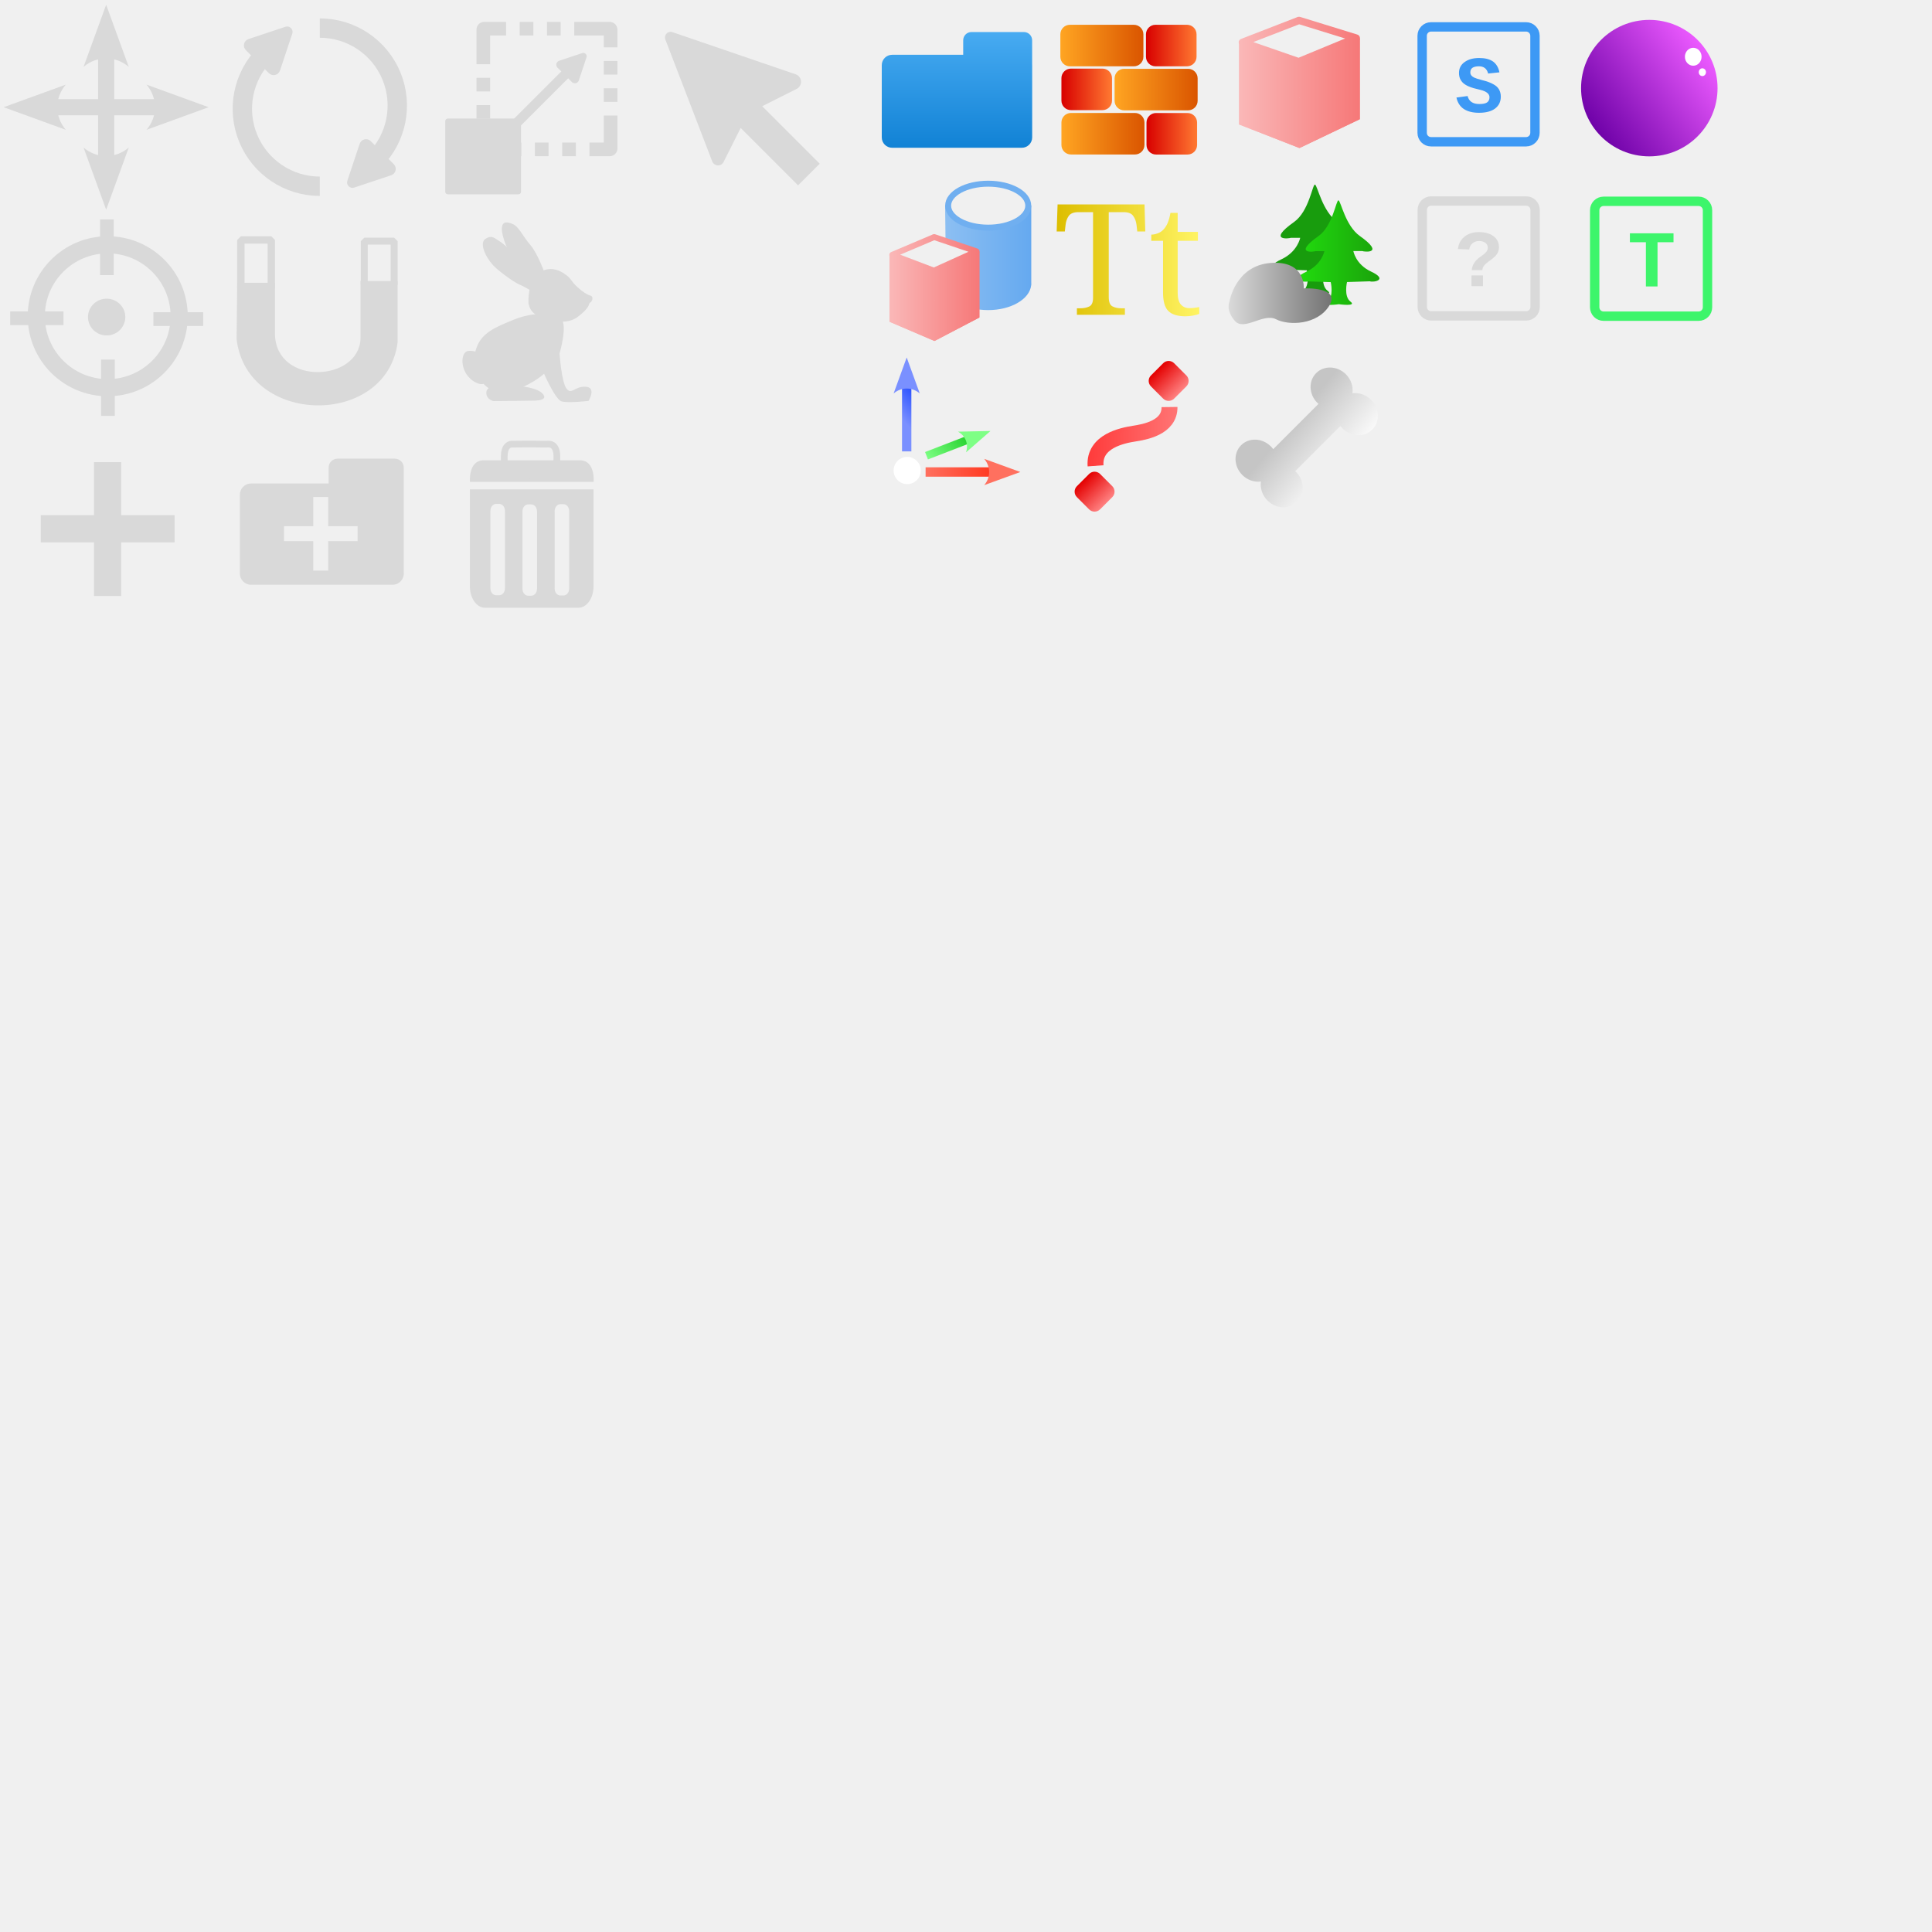
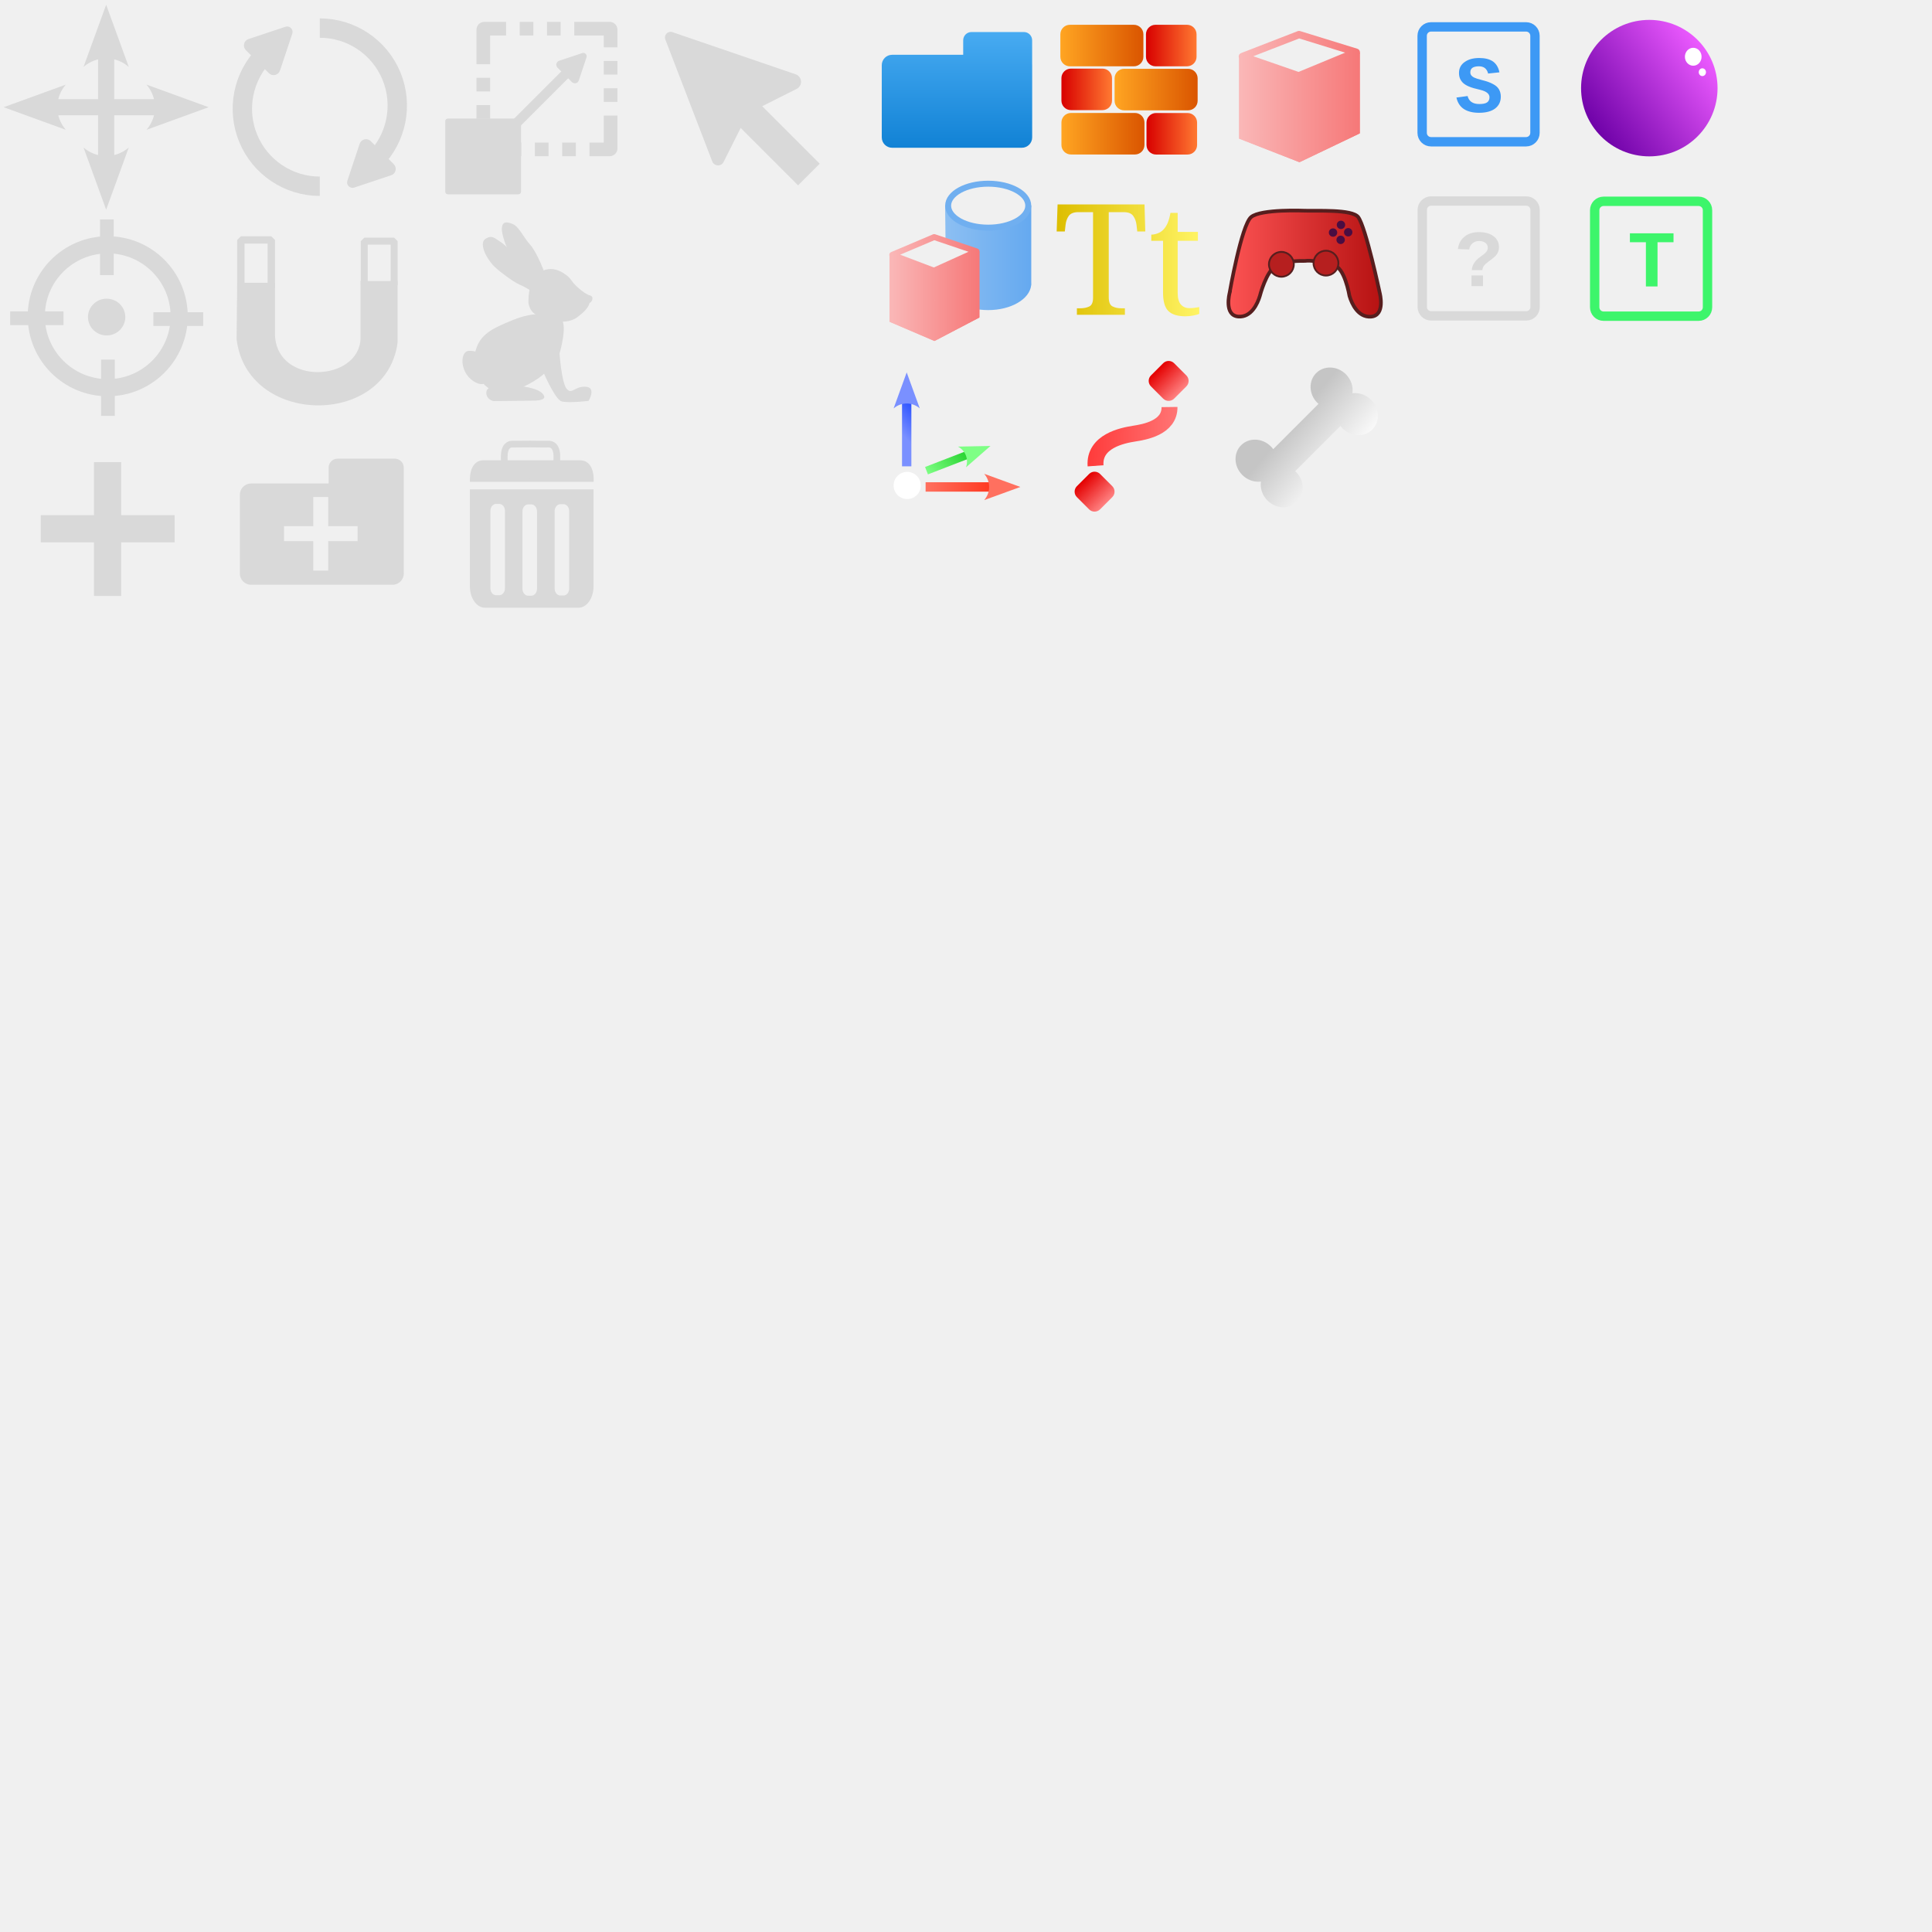
<svg xmlns="http://www.w3.org/2000/svg" xmlns:xlink="http://www.w3.org/1999/xlink" width="200" height="200" viewBox="0 0 200 200" version="1.1" id="svg1">
  <defs id="defs1">
+     <linearGradient id="linearGradient3">
+       <stop style="stop-color:#fc5353;stop-opacity:1;" offset="0" id="stop3" />
+       <stop style="stop-color:#b61212;stop-opacity:1;" offset="1" id="stop4" />
+     </linearGradient>
    <linearGradient id="linearGradient72">
      <stop style="stop-color:#ffa522;stop-opacity:1;" offset="0" id="stop72" />
      <stop style="stop-color:#da5500;stop-opacity:1;" offset="1" id="stop73" />
    </linearGradient>
    <linearGradient id="linearGradient69">
      <stop style="stop-color:#d80000;stop-opacity:1;" offset="0" id="stop68" />
      <stop style="stop-color:#ff7931;stop-opacity:1;" offset="1" id="stop69" />
    </linearGradient>
    <linearGradient id="linearGradient66">
      <stop style="stop-color:#ffffff;stop-opacity:1;" offset="0" id="stop66" />
      <stop style="stop-color:#c5c5c5;stop-opacity:1;" offset="1" id="stop67" />
    </linearGradient>
    <linearGradient id="linearGradient64">
      <stop style="stop-color:#ff3a3a;stop-opacity:1;" offset="0" id="stop64" />
      <stop style="stop-color:#ff8080;stop-opacity:1;" offset="0.998" id="stop65" />
    </linearGradient>
    <linearGradient id="linearGradient61">
      <stop style="stop-color:#e40000;stop-opacity:1;" offset="0" id="stop61" />
      <stop style="stop-color:#ff8080;stop-opacity:1;" offset="1" id="stop62" />
    </linearGradient>
    <linearGradient id="linearGradient54">
      <stop style="stop-color:#7a90ff;stop-opacity:1;" offset="0" id="stop54" />
      <stop style="stop-color:#2e54ff;stop-opacity:1;" offset="1" id="stop55" />
    </linearGradient>
    <linearGradient id="linearGradient52">
      <stop style="stop-color:#ff705f;stop-opacity:1;" offset="0" id="stop52" />
      <stop style="stop-color:#ff2004;stop-opacity:1;" offset="1" id="stop53" />
    </linearGradient>
    <linearGradient id="linearGradient50">
      <stop style="stop-color:#00be09;stop-opacity:1;" offset="0" id="stop50" />
      <stop style="stop-color:#7eff85;stop-opacity:1;" offset="1" id="stop51" />
    </linearGradient>
    <linearGradient id="linearGradient43">
      <stop style="stop-color:#ddbe00;stop-opacity:1;" offset="0" id="stop43" />
      <stop style="stop-color:#fff464;stop-opacity:1;" offset="1" id="stop44" />
    </linearGradient>
    <linearGradient id="linearGradient41">
      <stop style="stop-color:#6f02a8;stop-opacity:1;" offset="0" id="stop41" />
      <stop style="stop-color:#ec5aff;stop-opacity:1;" offset="1" id="stop42" />
-     </linearGradient>
-     <linearGradient id="linearGradient38">
-       <stop style="stop-color:#dadada;stop-opacity:1;" offset="0" id="stop38" />
-       <stop style="stop-color:#737373;stop-opacity:1;" offset="1" id="stop39" />
-     </linearGradient>
-     <linearGradient id="linearGradient34">
-       <stop style="stop-color:#21dc0e;stop-opacity:1;" offset="0" id="stop34" />
-       <stop style="stop-color:#1aa20b;stop-opacity:1;" offset="1" id="stop35" />
    </linearGradient>
    <linearGradient id="linearGradient29">
      <stop style="stop-color:#50b1f6;stop-opacity:1;" offset="0" id="stop29" />
      <stop style="stop-color:#097cd1;stop-opacity:1;" offset="1" id="stop30" />
    </linearGradient>
    <linearGradient id="linearGradient23">
      <stop style="stop-color:#fab8b8;stop-opacity:1;" offset="0" id="stop23" />
      <stop style="stop-color:#f67878;stop-opacity:1;" offset="1" id="stop24" />
    </linearGradient>
    <linearGradient id="linearGradient1">
      <stop style="stop-color:#8cbff2;stop-opacity:1;" offset="0" id="stop1" />
      <stop style="stop-color:#65a9f0;stop-opacity:1;" offset="1" id="stop2" />
    </linearGradient>
    <marker style="overflow:visible" id="ConcaveTriangle" refX="0" refY="0" orient="auto-start-reverse" markerWidth="0.5" markerHeight="0.5" viewBox="0 0 1 1" preserveAspectRatio="xMidYMid">
      <path transform="scale(0.7)" d="M -2,-4 9,0 -2,4 c 2,-2.33 2,-5.66 0,-8 z" style="fill:context-stroke;fill-rule:evenodd;stroke:none" id="path9" />
    </marker>
    <marker style="overflow:visible" id="marker9" refX="0" refY="0" orient="auto-start-reverse" markerWidth="0.5" markerHeight="0.5" viewBox="0 0 1 1" preserveAspectRatio="xMidYMid">
      <path transform="scale(0.7)" d="M -2,-4 9,0 -2,4 c 2,-2.33 2,-5.66 0,-8 z" style="fill:context-stroke;fill-rule:evenodd;stroke:none" id="path7" />
    </marker>
    <marker style="overflow:visible" id="marker6" refX="0" refY="0" orient="auto-start-reverse" markerWidth="0.5" markerHeight="0.5" viewBox="0 0 1 1" preserveAspectRatio="xMidYMid">
      <path transform="scale(0.7)" d="M -2,-4 9,0 -2,4 c 2,-2.33 2,-5.66 0,-8 z" style="fill:context-stroke;fill-rule:evenodd;stroke:none" id="path6" />
    </marker>
    <marker style="overflow:visible" id="marker5" refX="0" refY="0" orient="auto-start-reverse" markerWidth="0.5" markerHeight="0.5" viewBox="0 0 1 1" preserveAspectRatio="xMidYMid">
      <path transform="scale(0.7)" d="M -2,-4 9,0 -2,4 c 2,-2.33 2,-5.66 0,-8 z" style="fill:context-stroke;fill-rule:evenodd;stroke:none" id="path5" />
    </marker>
    <marker style="overflow:visible" id="RoundedArrow" refX="0" refY="0" orient="auto-start-reverse" markerWidth="0.4" markerHeight="0.4" viewBox="0 0 1 1" preserveAspectRatio="xMidYMid">
      <path transform="scale(0.7)" d="m -0.211,-4.106 6.422,3.211 a 1,1 90 0 1 0,1.789 L -0.211,4.106 A 1.236,1.236 31.717 0 1 -2,3 v -6 a 1.236,1.236 148.283 0 1 1.789,-1.106 z" style="fill:context-stroke;fill-rule:evenodd;stroke:none" id="path8" />
    </marker>
    <marker style="overflow:visible" id="RoundedArrow-2" refX="0" refY="0" orient="auto-start-reverse" markerWidth="0.4" markerHeight="0.4" viewBox="0 0 1 1" preserveAspectRatio="xMidYMid">
      <path transform="scale(0.7)" d="m -0.211,-4.106 6.422,3.211 a 1,1 90 0 1 0,1.789 L -0.211,4.106 A 1.236,1.236 31.717 0 1 -2,3 v -6 a 1.236,1.236 148.283 0 1 1.789,-1.106 z" style="fill:context-stroke;fill-rule:evenodd;stroke:none" id="path8-9" />
    </marker>
    <marker style="overflow:visible" id="marker10" refX="0" refY="0" orient="auto-start-reverse" markerWidth="0.5" markerHeight="0.5" viewBox="0 0 1 1" preserveAspectRatio="xMidYMid">
      <path transform="scale(0.7)" d="m -0.211,-4.106 6.422,3.211 a 1,1 90 0 1 0,1.789 L -0.211,4.106 A 1.236,1.236 31.717 0 1 -2,3 v -6 a 1.236,1.236 148.283 0 1 1.789,-1.106 z" style="fill:context-stroke;fill-rule:evenodd;stroke:none" id="path10" />
    </marker>
    <linearGradient xlink:href="#linearGradient1" id="linearGradient2" x1="97.838" y1="26.687" x2="106.761" y2="26.687" gradientUnits="userSpaceOnUse" />
    <linearGradient xlink:href="#linearGradient23" id="linearGradient24" x1="252.537" y1="241.552" x2="281.059" y2="241.552" gradientUnits="userSpaceOnUse" />
    <linearGradient xlink:href="#linearGradient23" id="linearGradient25" gradientUnits="userSpaceOnUse" x1="252.537" y1="241.552" x2="281.059" y2="241.552" />
    <linearGradient xlink:href="#linearGradient23" id="linearGradient26" gradientUnits="userSpaceOnUse" x1="252.537" y1="241.552" x2="281.059" y2="241.552" />
    <linearGradient xlink:href="#linearGradient23" id="linearGradient27" gradientUnits="userSpaceOnUse" x1="252.537" y1="241.552" x2="281.059" y2="241.552" />
    <linearGradient xlink:href="#linearGradient23" id="linearGradient28" gradientUnits="userSpaceOnUse" x1="252.537" y1="241.552" x2="281.059" y2="241.552" />
    <linearGradient xlink:href="#linearGradient29" id="linearGradient30" x1="99.036" y1="2.133" x2="99.036" y2="16.379" gradientUnits="userSpaceOnUse" gradientTransform="matrix(1.092999,0,0,1.092999,-9.181418,-0.8119416)" />
-     <linearGradient xlink:href="#linearGradient34" id="linearGradient35" x1="133.974" y1="43" x2="142.397" y2="43" gradientUnits="userSpaceOnUse" gradientTransform="translate(0.4032039,-16.84816)" />
-     <linearGradient xlink:href="#linearGradient38" id="linearGradient39" x1="127.497" y1="49.859" x2="135.192" y2="49.859" gradientUnits="userSpaceOnUse" gradientTransform="matrix(1.38551,0,0,1.38551,-49.46817,-38.69837)" />
    <linearGradient xlink:href="#linearGradient41" id="linearGradient42" x1="128.779" y1="47.824" x2="138.891" y2="40.477" gradientUnits="userSpaceOnUse" gradientTransform="matrix(1.130342,0,0,1.130342,19.45681,-40.7823)" />
    <linearGradient xlink:href="#linearGradient43" id="linearGradient44" x1="109.394" y1="26.952" x2="124.146" y2="26.952" gradientUnits="userSpaceOnUse" />
    <linearGradient xlink:href="#linearGradient23" id="linearGradient45" gradientUnits="userSpaceOnUse" x1="252.537" y1="241.552" x2="281.059" y2="241.552" />
    <linearGradient xlink:href="#linearGradient23" id="linearGradient46" gradientUnits="userSpaceOnUse" x1="252.537" y1="241.552" x2="281.059" y2="241.552" />
    <linearGradient xlink:href="#linearGradient23" id="linearGradient47" gradientUnits="userSpaceOnUse" x1="252.537" y1="241.552" x2="281.059" y2="241.552" />
    <linearGradient xlink:href="#linearGradient23" id="linearGradient48" gradientUnits="userSpaceOnUse" x1="252.537" y1="241.552" x2="281.059" y2="241.552" />
    <linearGradient xlink:href="#linearGradient23" id="linearGradient49" gradientUnits="userSpaceOnUse" x1="252.537" y1="241.552" x2="281.059" y2="241.552" />
    <marker style="overflow:visible" id="ConcaveTriangle-7" refX="0" refY="0" orient="auto-start-reverse" markerWidth="0.5" markerHeight="0.5" viewBox="0 0 1 1" preserveAspectRatio="xMidYMid">
      <path transform="scale(0.7)" d="M -2,-4 9,0 -2,4 c 2,-2.33 2,-5.66 0,-8 z" style="fill:context-stroke;fill-rule:evenodd;stroke:none" id="path9-2" />
    </marker>
    <marker style="overflow:visible" id="ConcaveTriangle-1" refX="0" refY="0" orient="auto-start-reverse" markerWidth="0.5" markerHeight="0.5" viewBox="0 0 1 1" preserveAspectRatio="xMidYMid">
      <path transform="scale(0.7)" d="M -2,-4 9,0 -2,4 c 2,-2.33 2,-5.66 0,-8 z" style="fill:context-stroke;fill-rule:evenodd;stroke:none" id="path9-5" />
    </marker>
-     <linearGradient xlink:href="#linearGradient50" id="linearGradient51" x1="101.763" y1="45.318" x2="96.095" y2="49.907" gradientUnits="userSpaceOnUse" gradientTransform="matrix(0.9046815,0,0,0.9046815,9.397861,2.812042)" />
-     <linearGradient xlink:href="#linearGradient52" id="linearGradient53" x1="95.648" y1="51.147" x2="106.491" y2="51.147" gradientUnits="userSpaceOnUse" gradientTransform="matrix(0.9046815,0,0,0.9046815,9.286568,2.589457)" />
-     <linearGradient xlink:href="#linearGradient54" id="linearGradient55" x1="92.356" y1="44.397" x2="94.615" y2="42.434" gradientUnits="userSpaceOnUse" gradientTransform="matrix(0.9046815,0,0,0.9046815,9.286568,2.589457)" />
+     <linearGradient xlink:href="#linearGradient50" id="linearGradient51" x1="101.763" y1="45.318" x2="96.095" y2="49.907" gradientUnits="userSpaceOnUse" gradientTransform="matrix(0.9046815,0,0,0.9046815,9.397861,4.359772)" />
+     <linearGradient xlink:href="#linearGradient52" id="linearGradient53" x1="95.648" y1="51.147" x2="106.491" y2="51.147" gradientUnits="userSpaceOnUse" gradientTransform="matrix(0.9046815,0,0,0.9046815,9.286568,4.137187)" />
+     <linearGradient xlink:href="#linearGradient54" id="linearGradient55" x1="92.356" y1="44.397" x2="94.615" y2="42.434" gradientUnits="userSpaceOnUse" gradientTransform="matrix(0.9046815,0,0,0.9046815,9.286568,4.137187)" />
    <linearGradient xlink:href="#linearGradient69" id="linearGradient57" x1="118.63" y1="4.714" x2="123.867" y2="4.714" gradientUnits="userSpaceOnUse" />
    <linearGradient xlink:href="#linearGradient61" id="linearGradient62" x1="111.731" y1="-57.663" x2="115.125" y2="-57.663" gradientUnits="userSpaceOnUse" />
    <linearGradient xlink:href="#linearGradient61" id="linearGradient63" gradientUnits="userSpaceOnUse" x1="111.731" y1="-57.663" x2="115.125" y2="-57.663" gradientTransform="translate(2.684786,13.52806)" />
    <linearGradient xlink:href="#linearGradient64" id="linearGradient65" x1="112.559" y1="45.16" x2="123.584" y2="45.621" gradientUnits="userSpaceOnUse" gradientTransform="matrix(1.001207,0,0,0.9363095,-0.1414465,2.917044)" />
    <linearGradient xlink:href="#linearGradient66" id="linearGradient67" x1="139.056" y1="44.546" x2="132.231" y2="45.151" gradientUnits="userSpaceOnUse" gradientTransform="matrix(0.7835157,0.7835157,-0.7835157,0.7835157,65.29065,-94.90799)" />
    <linearGradient xlink:href="#linearGradient72" id="linearGradient73" x1="109.767" y1="4.716" x2="118.364" y2="4.716" gradientUnits="userSpaceOnUse" />
    <linearGradient xlink:href="#linearGradient69" id="linearGradient74" gradientUnits="userSpaceOnUse" x1="118.63" y1="4.714" x2="123.867" y2="4.714" gradientTransform="translate(-8.751669,4.53772)" />
    <linearGradient xlink:href="#linearGradient69" id="linearGradient75" gradientUnits="userSpaceOnUse" gradientTransform="translate(0.05644683,9.134517)" x1="118.63" y1="4.714" x2="123.867" y2="4.714" />
    <linearGradient xlink:href="#linearGradient72" id="linearGradient76" gradientUnits="userSpaceOnUse" x1="109.767" y1="4.716" x2="118.364" y2="4.716" gradientTransform="translate(5.615763,4.556966)" />
    <linearGradient xlink:href="#linearGradient72" id="linearGradient77" gradientUnits="userSpaceOnUse" gradientTransform="translate(0.1116645,9.1282)" x1="109.767" y1="4.716" x2="118.364" y2="4.716" />
+     <linearGradient xlink:href="#linearGradient3" id="linearGradient4" x1="145.957" y1="45.22" x2="161.267" y2="45.22" gradientUnits="userSpaceOnUse" gradientTransform="matrix(1.031351,0,0,1.062701,-23.36827,-20.51302)" />
  </defs>
  <g id="layer1">
    <path style="fill:none;stroke:#d9d9d9;stroke-width:1.671;stroke-linecap:butt;stroke-linejoin:miter;stroke-dasharray:none;stroke-opacity:1;marker-start:url(#ConcaveTriangle);marker-end:url(#marker9)" d="M 5.642,11.098 H 16.335" id="move-hor" />
    <path style="fill:none;stroke:#d9d9d9;stroke-width:1.671;stroke-linecap:butt;stroke-linejoin:miter;stroke-dasharray:none;stroke-opacity:1;marker-start:url(#marker6);marker-end:url(#marker5)" d="M 10.989,5.752 V 16.445" id="move-vert" />
    <path style="fill:none;stroke:#d9d9d9;stroke-width:2.005;stroke-linejoin:bevel;stroke-miterlimit:3.8;stroke-dasharray:none;stroke-opacity:1;marker-end:url(#RoundedArrow);paint-order:stroke fill markers" id="rotate" d="m 33.108,19.281 a 8.02,8.02 0 0 1 -7.41,-4.951 8.02,8.02 0 0 1 1.739,-8.74" />
    <path style="fill:none;stroke:#d9d9d9;stroke-width:2.005;stroke-linejoin:bevel;stroke-miterlimit:3.8;stroke-dasharray:none;stroke-opacity:1;marker-end:url(#RoundedArrow-2);paint-order:stroke fill markers" id="rotate-7" d="m -33.108,-2.907 a 8.02,8.02 0 0 1 -7.41,-4.951 8.02,8.02 0 0 1 1.739,-8.74" transform="scale(-1)" />
    <path style="fill:none;stroke:#d9d9d9;stroke-width:1.002;stroke-linecap:butt;stroke-linejoin:miter;stroke-dasharray:none;stroke-opacity:1;marker-end:url(#marker10)" d="M 51.576,14.633 58.954,7.255" id="scale-arrow" />
    <rect style="fill:none;stroke:#d9d9d9;stroke-width:1.412;stroke-linejoin:bevel;stroke-miterlimit:3.8;stroke-dasharray:5.649, 1.412, 1.412, 1.412, 1.412, 1.412;stroke-dashoffset:3.389;stroke-opacity:1;paint-order:stroke fill markers" id="rect10" width="13.178" height="12.495" x="50.032" y="2.97" ry="0.097" />
    <rect style="fill:#d9d9d9;fill-opacity:1;stroke:none;stroke-width:1.761;stroke-linejoin:bevel;stroke-miterlimit:3.8;stroke-dasharray:1.761, 3.522;stroke-dashoffset:0;stroke-opacity:1;paint-order:stroke fill markers" id="rect11" width="7.844" height="7.844" x="46.093" y="12.271" ry="0.268" />
    <circle style="fill:none;stroke:#d9d9d9;stroke-width:1.775;stroke-linejoin:bevel;stroke-miterlimit:3.8;stroke-dasharray:none;stroke-dashoffset:9.12;paint-order:stroke fill markers" id="path2" cx="11.152" cy="32.738" r="7.396" />
    <path style="fill:none;stroke:#d9d9d9;stroke-width:1.42;stroke-linecap:butt;stroke-linejoin:miter;stroke-dasharray:none;stroke-opacity:1" d="M 1.053,32.945 H 6.572" id="path3" />
    <path style="fill:none;stroke:#d9d9d9;stroke-width:1.42;stroke-linecap:butt;stroke-linejoin:miter;stroke-dasharray:none;stroke-opacity:1" d="m 15.879,33.031 h 5.156" id="path3-36" />
    <path style="fill:none;stroke:#d9d9d9;stroke-width:1.42;stroke-linecap:butt;stroke-linejoin:miter;stroke-dasharray:none;stroke-opacity:1" d="m 11.063,22.714 v 5.767" id="path3-3" />
    <path style="fill:none;stroke:#d9d9d9;stroke-width:1.42;stroke-linecap:butt;stroke-linejoin:miter;stroke-dasharray:none;stroke-opacity:1" d="m 11.174,37.225 v 5.828" id="path3-3-1" />
    <ellipse style="fill:#d9d9d9;fill-opacity:1;stroke:none;stroke-width:6.605;stroke-linejoin:bevel;stroke-miterlimit:3.8;stroke-dasharray:none;stroke-dashoffset:9.12;stroke-opacity:1;paint-order:stroke fill markers" id="path4" cx="11.039" cy="32.822" rx="1.932" ry="1.903" />
    <path style="fill:#d9d9d9;fill-opacity:1;stroke:none;stroke-width:0.313px;stroke-linecap:butt;stroke-linejoin:miter;stroke-opacity:1" d="m 24.554,29.276 h 3.911 v 5.404 c 0.211,5.291 8.71,4.831 8.858,0.361 v -5.946 h 3.837 v 6.367 c -1.176,8.826 -15.625,8.631 -16.667,-0.361 z" id="path11" />
    <rect style="fill:none;fill-opacity:1;stroke:#d9d9d9;stroke-width:0.762;stroke-linejoin:bevel;stroke-miterlimit:3.8;stroke-dasharray:none;stroke-dashoffset:9.12;stroke-opacity:1;paint-order:stroke fill markers" id="rect12" width="3.151" height="4.975" x="24.933" y="24.842" />
    <rect style="fill:none;fill-opacity:1;stroke:#d9d9d9;stroke-width:0.72;stroke-linejoin:bevel;stroke-miterlimit:3.8;stroke-dasharray:none;stroke-dashoffset:9.12;stroke-opacity:1;paint-order:stroke fill markers" id="rect12-1" width="3.092" height="4.525" x="37.71" y="24.963" />
    <path style="fill:#d9d9d9;fill-opacity:1;stroke:none;stroke-width:0.411px;stroke-linecap:butt;stroke-linejoin:miter;stroke-opacity:1" d="m 49.191,38.236 c 0.214,0.432 1.039,3.305 4.406,2.036 3.431,-1.294 4.294,-3.569 4.294,-3.569 0,0 1.06,-3.458 0,-3.82 -1.06,-0.362 -2.535,-0.676 -4.74,0.223 -1.878,0.766 -3.234,1.332 -3.792,2.816 -0.572,1.52 -0.167,2.314 -0.167,2.314 z" id="path12" />
    <path style="fill:#d9d9d9;fill-opacity:1;stroke:none;stroke-width:0.411px;stroke-linecap:butt;stroke-linejoin:miter;stroke-opacity:1" d="m 51.501,39.888 c 0,0 -1.187,0.07 -1.159,0.788 0.028,0.718 0.746,0.843 0.746,0.843 0,0 3.793,-0.029 4.301,-0.049 0.395,-0.016 1.355,-0.094 0.774,-0.725 -0.485,-0.527 -1.674,-0.697 -2.565,-0.816 -0.668,-0.059 -1.326,-0.135 -2.096,-0.042 z" id="path13" />
    <path style="fill:#d9d9d9;fill-opacity:1;stroke:none;stroke-width:0.411px;stroke-linecap:butt;stroke-linejoin:miter;stroke-opacity:1" d="m 55.999,37.885 c 0,0.139 1.418,3.474 2.143,3.669 0.725,0.195 2.788,-0.056 2.788,-0.056 0,0 0.83,-1.372 -0.267,-1.46 -1.159,-0.093 -1.479,0.868 -2.008,0.203 -0.531,-0.668 -0.733,-3.667 -0.733,-3.667 z" id="path14" />
    <path style="fill:#d9d9d9;fill-opacity:1;stroke:none;stroke-width:0.411px;stroke-linecap:butt;stroke-linejoin:miter;stroke-opacity:1" d="m 50.363,37.622 c 0.279,0.807 0.366,2.707 -1.101,1.98 -1.692,-0.838 -1.695,-3.169 -0.781,-3.276 0.737,-0.086 1.424,0.263 1.882,1.297 z" id="path15" />
    <path style="fill:#d9d9d9;fill-opacity:1;stroke:none;stroke-width:0.411px;stroke-linecap:butt;stroke-linejoin:miter;stroke-opacity:1" d="m 55.985,32.829 c 0,0 2.37,1.058 3.786,0 1.266,-0.946 1.163,-1.321 1.286,-1.492 0.149,0.027 0.534,-0.636 -0.004,-0.761 -0.248,-0.058 -0.741,-0.359 -1.308,-0.883 -0.739,-0.683 -0.524,-0.829 -1.354,-1.379 -0.925,-0.615 -1.853,-0.631 -2.8,0.039 -0.946,0.67 -0.887,2.997 -0.887,2.997 0.158,0.963 0.711,1.237 1.282,1.479 z" id="path16" />
    <path style="fill:#d9d9d9;fill-opacity:1;stroke:none;stroke-width:0.411px;stroke-linecap:butt;stroke-linejoin:miter;stroke-opacity:1" d="m 56.497,28.56 c 0,0 -0.823,-2.328 -1.589,-3.193 -0.767,-0.864 -1.171,-1.896 -1.826,-2.175 -0.655,-0.279 -1.074,-0.251 -1.129,0.404 -0.056,0.655 0.488,2.119 0.85,2.635 0.362,0.516 2.593,3.486 2.593,3.486 z" id="path17" />
    <path style="fill:#d9d9d9;fill-opacity:1;stroke:none;stroke-width:0.411px;stroke-linecap:butt;stroke-linejoin:miter;stroke-opacity:1" d="m 53.987,27.096 c -1.094,-1.128 -1.765,-1.825 -2.314,-2.147 -0.45,-0.263 -0.73,-0.679 -1.436,-0.209 -0.557,0.371 -0.163,1.621 0.809,2.719 0.408,0.46 2.022,1.701 2.774,2.022 0.865,0.369 1.585,0.934 1.575,0.878 l 0.586,-0.655 z" id="path18" />
    <path id="rect1-6" style="fill:#d9d9d9;fill-opacity:1;stroke:none;stroke-width:1.247;stroke-linejoin:bevel;stroke-miterlimit:3.8;stroke-dasharray:4.987, 1.247, 1.247, 1.247, 1.247, 1.247;stroke-dashoffset:2.992;paint-order:stroke fill markers" d="m 34.952,47.479 c -0.517,0 -0.934,0.416 -0.934,0.933 v 1.636 h -8.017 c -0.649,0 -1.172,0.522 -1.172,1.171 v 8.146 c 0,0.649 0.523,1.171 1.172,1.171 h 14.629 c 0.649,0 1.171,-0.522 1.171,-1.171 v -8.146 c 0,-0.034 -0.002,-0.068 -0.004,-0.101 v -2.706 c 0,-0.517 -0.416,-0.933 -0.933,-0.933 z m -2.525,3.969 h 1.548 v 3.021 h 3.045 v 1.548 h -3.045 v 3.052 h -1.548 v -3.052 h -3.028 v -1.548 h 3.028 z" />
    <path id="rect3" style="fill:#d9d9d9;stroke-width:0.221;stroke-linejoin:bevel;stroke-miterlimit:3.8;stroke-dashoffset:9.12;paint-order:stroke fill markers" d="m 9.728,47.837 v 5.492 H 4.222 v 2.815 h 5.506 v 5.549 H 12.542 V 56.144 H 18.078 v -2.815 h -5.535 v -5.492 z" />
    <path id="path21" style="fill:#d9d9d9;fill-opacity:1;stroke:none;stroke-width:0.39px;stroke-linecap:butt;stroke-linejoin:miter;stroke-opacity:1" d="m 50.079,47.648 c -1.624,0 -1.43,2.233 -1.43,2.233 h 6.237 v 8.81e-4 h 6.568 c 0,0 0.194,-2.233 -1.43,-2.233 h -4.758 v -10e-4 z" />
    <path id="path22" style="fill:none;stroke:#d9d9d9;stroke-width:0.693;stroke-linecap:butt;stroke-linejoin:miter;stroke-dasharray:none;stroke-opacity:1" d="m 53.061,45.979 c -0.336,-0.037 -0.66,0.214 -0.763,0.58 -0.155,0.453 -0.078,0.943 -0.094,1.416 v 0.602 l 2.715,0.638 c 0.907,-0.211 1.814,-0.422 2.722,-0.633 -10e-4,-0.494 6.85e-4,-0.988 0.002,-1.481 -0.018,-0.432 -0.17,-0.947 -0.571,-1.079 -0.23,-0.07 -0.292,-0.045 -0.679,-0.041 -1.094,-0.017 -1.935,-0.027 -3.331,-0.002 z" />
    <g id="rect4" transform="matrix(0.3099421,0,0,0.3053078,-54.43411,5.547621)">
      <path id="path19" style="fill:#d9d9d9;fill-opacity:1;stroke-width:4;stroke-linejoin:bevel;stroke-miterlimit:3.8;stroke-dashoffset:9.12;paint-order:stroke fill markers" d="m 388.283,150.837 v 18.276 a 4,4 0 0 0 4.001,4 h 24.932 a 4,4 0 0 0 3.999,-4 v -18.212 a 0.063,0.063 0 0 0 -0.064,-0.064 z m 6.969,2.739 h 0.862 c 0.836,0 1.508,0.589 1.508,1.319 v 14.546 c 0,0.731 -0.673,1.318 -1.508,1.318 h -0.862 c -0.836,0 -1.508,-0.588 -1.508,-1.318 v -14.546 c 0,-0.731 0.673,-1.319 1.508,-1.319 z m 17.114,0.052 h 0.862 c 0.836,0 1.508,0.588 1.508,1.318 v 14.546 c 0,0.731 -0.673,1.319 -1.508,1.319 h -0.862 c -0.836,0 -1.508,-0.589 -1.508,-1.319 v -14.546 c 0,-0.731 0.673,-1.318 1.508,-1.318 z m -8.576,0.04 h 0.862 c 0.836,0 1.51,0.588 1.51,1.318 v 14.546 c 0,0.731 -0.674,1.319 -1.51,1.319 h -0.862 c -0.836,0 -1.508,-0.589 -1.508,-1.319 v -14.546 c 0,-0.731 0.673,-1.318 1.508,-1.318 z" transform="matrix(1.253655,0,0,1.801723,-154.2005,-124.0134)" />
    </g>
    <path id="rect1" style="fill:url(#linearGradient30);stroke:none;stroke-width:1.144;stroke-linejoin:bevel;stroke-miterlimit:3.8;stroke-dasharray:4.575, 1.144, 1.144, 1.144, 1.144, 1.144;stroke-dashoffset:2.745;paint-order:stroke fill markers" d="m 100.566,3.315 c -0.474,0 -0.856,0.382 -0.856,0.856 v 1.501 h -7.355 c -0.595,0 -1.075,0.479 -1.075,1.075 v 7.474 c 0,0.595 0.48,1.075 1.075,1.075 h 13.421 c 0.595,0 1.075,-0.479 1.075,-1.075 V 6.747 c 0,-0.031 -0.002,-0.062 -0.004,-0.093 V 4.171 c 0,-0.474 -0.382,-0.856 -0.856,-0.856 z" />
    <rect style="fill:none;fill-opacity:1;stroke:#3d99f5;stroke-width:0.97;stroke-linejoin:bevel;stroke-miterlimit:3.8;stroke-dasharray:none;stroke-dashoffset:8.905;stroke-opacity:1;paint-order:stroke fill markers" id="rect2-3-7" width="11.679" height="11.892" x="147.221" y="2.783" ry="0.92" />
    <text xml:space="preserve" style="font-size:8.366px;line-height:1.25;font-family:sans-serif;word-spacing:0px;fill:#3d99f5;fill-opacity:1;stroke-width:0.261;stroke-dasharray:none" x="150.613" y="11.597" id="text3-5-0">
      <tspan id="tspan3-6-9" x="150.613" y="11.597" style="font-style:normal;font-variant:normal;font-weight:bold;font-stretch:normal;font-size:8.366px;font-family:'Liberation Mono';-inkscape-font-specification:'Liberation Mono Bold';fill:#3d99f5;fill-opacity:1;stroke-width:0.261">S</tspan>
    </text>
    <rect style="fill:none;fill-opacity:1;stroke:#d9d9d9;stroke-width:0.97;stroke-linejoin:bevel;stroke-miterlimit:3.8;stroke-dasharray:none;stroke-dashoffset:8.905;stroke-opacity:1;paint-order:stroke fill markers" id="rect2-3-7-28" width="11.679" height="11.892" x="147.233" y="20.808" ry="0.92" />
    <text xml:space="preserve" style="font-size:8.366px;line-height:1.25;font-family:sans-serif;word-spacing:0px;fill:#d9d9d9;fill-opacity:1;stroke-width:0.261;stroke-dasharray:none" x="150.626" y="29.622" id="text3-5-0-9">
      <tspan id="tspan3-6-9-7" x="150.626" y="29.622" style="font-style:normal;font-variant:normal;font-weight:bold;font-stretch:normal;font-size:8.366px;font-family:'Liberation Mono';-inkscape-font-specification:'Liberation Mono Bold';fill:#d9d9d9;fill-opacity:1;stroke-width:0.261">?</tspan>
    </text>
    <rect style="fill:none;fill-opacity:1;stroke:#3df56b;stroke-width:0.97;stroke-linejoin:bevel;stroke-miterlimit:3.8;stroke-dasharray:none;stroke-dashoffset:8.905;stroke-opacity:1;paint-order:stroke fill markers" id="rect2-3-7-2-3" width="11.679" height="11.892" x="165.082" y="20.839" ry="0.92" />
    <text xml:space="preserve" style="font-size:8.366px;line-height:1.25;font-family:sans-serif;word-spacing:0px;fill:#3df56b;fill-opacity:1;stroke-width:0.261;stroke-dasharray:none" x="168.475" y="29.653" id="text3-5-0-6-6">
      <tspan id="tspan3-6-9-1-1" x="168.475" y="29.653" style="font-style:normal;font-variant:normal;font-weight:bold;font-stretch:normal;font-size:8.366px;font-family:'Liberation Mono';-inkscape-font-specification:'Liberation Mono Bold';fill:#3df56b;fill-opacity:1;stroke-width:0.261">T</tspan>
    </text>
    <path id="path20" style="fill:url(#linearGradient2);stroke-width:0.265;stroke-linejoin:bevel;stroke-miterlimit:3.8;stroke-dashoffset:9.12;paint-order:stroke fill markers" d="m 97.838,21.274 0.043,3.697 2.9,1.014 c 0,0 -2.078,1.268 -2.771,1.583 l -0.173,1.776 v 0.181 h 0.01 c 0.154,1.449 2.101,2.576 4.451,2.576 2.35,-1.04e-4 4.296,-1.127 4.45,-2.576 h 0.009 v -0.095 c 0.002,-0.029 0.003,-0.057 0.003,-0.086 -3e-4,-0.028 -10e-4,-0.057 -0.003,-0.085 v -7.985 h -0.133 c -0.024,1.247 -1.956,2.252 -4.331,2.252 -2.375,-7e-6 -4.307,-1.005 -4.331,-2.252 z" />
    <ellipse style="fill:none;fill-opacity:1;stroke:#70aff0;stroke-width:0.616;stroke-linejoin:bevel;stroke-miterlimit:3.8;stroke-dasharray:none;stroke-dashoffset:9.12;stroke-opacity:1;paint-order:stroke fill markers" id="path20-3-1" cx="102.298" cy="21.291" rx="4.147" ry="2.275" />
    <g id="g20" style="fill:url(#linearGradient24);stroke-linejoin:bevel;stroke-miterlimit:3.8;stroke-dashoffset:9.12;paint-order:stroke fill markers" transform="matrix(0.3274946,0,0,0.3274946,9.352731,-49.34067)">
      <path id="path33" style="fill:url(#linearGradient25);fill-opacity:1;fill-rule:evenodd;stroke:none;stroke-width:1.141;stroke-linejoin:round" d="m 281.02,230.211 -14.189,6.332 -14.23,-5.193 v 21.008 l 14.23,6.086 v -12.889 l 0.088,-0.043 14.102,5.508 z" />
      <path d="m 252.6,252.356 14.231,6.088 14.189,-7.424 -14.101,-5.508 z" style="fill:url(#linearGradient26);fill-opacity:1;fill-rule:evenodd;stroke:none;stroke-linejoin:round" id="path35" />
      <path style="baseline-shift:baseline;display:inline;overflow:visible;opacity:1;vector-effect:none;fill:url(#linearGradient27);fill-opacity:1;fill-rule:evenodd;stroke-linejoin:round;enable-background:accumulate;stop-color:#000000;stop-opacity:1" d="m 267.027,224.709 a 0.935,0.935 0 0 0 -0.664,0.025 l -13.256,5.623 a 0.935,0.935 0 0 0 0.033,1.734 l 13.172,5.002 a 0.935,0.935 0 0 0 0.717,-0.023 l 13.48,-6.1 a 0.935,0.935 0 0 0 -0.086,-1.736 z m -0.262,1.885 10.811,3.652 -10.963,4.961 -10.633,-4.037 z" id="path36-6" />
      <path d="m 266.831,236.543 v 21.901 l 14.189,-7.424 v -20.81 z" style="fill:url(#linearGradient28);fill-opacity:1;fill-rule:evenodd;stroke:none;stroke-linejoin:round" id="path37" />
    </g>
-     <g id="g20-7" style="fill:url(#linearGradient49);stroke-linejoin:bevel;stroke-miterlimit:3.8;stroke-dashoffset:9.12;paint-order:stroke fill markers" transform="matrix(0.4401884,0,0,0.4022411,17.06341,-88.63095)">
+     <g id="g20-7" style="fill:url(#linearGradient49);stroke-linejoin:bevel;stroke-miterlimit:3.8;stroke-dashoffset:9.12;paint-order:stroke fill markers" transform="matrix(0.4401884,0,0,0.4022411,17.06341,-87.16468)">
      <path id="path33-4" style="fill:url(#linearGradient45);fill-opacity:1;fill-rule:evenodd;stroke:none;stroke-width:1.141;stroke-linejoin:round" d="m 281.02,230.211 -14.189,6.332 -14.23,-5.193 v 21.008 l 14.23,6.086 v -12.889 l 0.088,-0.043 14.102,5.508 z" />
      <path d="m 252.6,252.356 14.231,6.088 14.189,-7.424 -14.101,-5.508 z" style="fill:url(#linearGradient46);fill-opacity:1;fill-rule:evenodd;stroke:none;stroke-linejoin:round" id="path35-5" />
      <path style="baseline-shift:baseline;display:inline;overflow:visible;opacity:1;vector-effect:none;fill:url(#linearGradient47);fill-opacity:1;fill-rule:evenodd;stroke-linejoin:round;enable-background:accumulate;stop-color:#000000;stop-opacity:1" d="m 267.027,224.709 a 0.935,0.935 0 0 0 -0.664,0.025 l -13.256,5.623 a 0.935,0.935 0 0 0 0.033,1.734 l 13.172,5.002 a 0.935,0.935 0 0 0 0.717,-0.023 l 13.48,-6.1 a 0.935,0.935 0 0 0 -0.086,-1.736 z m -0.262,1.885 10.811,3.652 -10.963,4.961 -10.633,-4.037 z" id="path36-6-2" />
      <path d="m 266.831,236.543 v 21.901 l 14.189,-7.424 v -20.81 z" style="fill:url(#linearGradient48);fill-opacity:1;fill-rule:evenodd;stroke:none;stroke-linejoin:round" id="path37-5" />
    </g>
-     <path id="path23" style="fill:#189c0d;fill-opacity:1;stroke:none;stroke-width:0.833px;stroke-linecap:butt;stroke-linejoin:miter;stroke-opacity:1" d="m 137.426,30.093 c -0.747,-0.56 -0.374,-2.121 -0.374,-2.121 l 2.471,-0.081 c 0.417,0.146 2.057,-0.159 0.129,-1.06 -1.673,-0.781 -1.911,-2.222 -1.911,-2.222 h 0.977 v 0.002 h 9.7e-4 v 0.002 c 0.094,0.061 2.576,0.391 -0.288,-1.645 -1.557,-1.107 -2.047,-3.771 -2.302,-3.857 -0.255,-0.086 -0.607,2.759 -2.165,3.866 -2.864,2.036 -0.441,1.704 -0.347,1.643 h 9.7e-4 v -0.002 h 9.7e-4 0.977 c 0,0 -0.268,1.44 -1.941,2.222 -1.928,0.901 -0.258,1.206 0.159,1.06 l 2.471,0.081 c 0,0 0.374,1.56 -0.374,2.121 -0.747,0.56 1.256,0.275 1.256,0.275 0,0 2.004,0.275 1.256,-0.285 z" />
-     <path id="path23-1" style="fill:url(#linearGradient35);stroke:none;stroke-width:0.795px;stroke-linecap:butt;stroke-linejoin:miter;stroke-opacity:1" d="m 139.799,31.221 c -0.713,-0.535 -0.356,-2.024 -0.356,-2.024 l 2.358,-0.077 c 0.398,0.139 1.963,-0.152 0.123,-1.011 -1.597,-0.746 -1.824,-2.12 -1.824,-2.12 h 0.933 v 0.002 h 9.2e-4 v 0.002 c 0.09,0.058 2.458,0.373 -0.275,-1.57 -1.486,-1.057 -1.954,-3.599 -2.197,-3.681 -0.244,-0.082 -0.58,2.633 -2.066,3.69 -2.733,1.943 -0.421,1.626 -0.331,1.568 h 9.2e-4 v -0.002 h 9.3e-4 0.933 c 0,0 -0.256,1.374 -1.853,2.12 -1.84,0.859 -0.246,1.151 0.152,1.011 l 2.358,0.077 c 0,0 0.357,1.489 -0.356,2.024 -0.713,0.535 1.199,0.263 1.199,0.263 0,0 1.912,0.263 1.199,-0.272 z" />
    <circle id="path24" style="fill:#25ef0f;stroke:#000000" cx="126.588" cy="47.409" r="0" />
    <circle id="path25" style="fill:#25ef0f;stroke:#000000" cx="129.846" cy="50.953" r="0" />
-     <path style="fill:url(#linearGradient39);stroke:none;stroke-width:1.386px;stroke-linecap:butt;stroke-linejoin:miter;stroke-opacity:1" d="m 127.263,31.252 c 0,0 0.599,-3.751 4.27,-4.03 3.671,-0.279 3.432,2.634 3.432,2.634 0,0 3.871,-0.2 2.634,1.796 -1.237,1.995 -4.19,2.075 -5.507,1.397 -1.317,-0.678 -3.312,1.277 -4.27,0.16 -0.958,-1.117 -0.559,-1.955 -0.559,-1.955 z" id="path38" />
    <circle style="fill:url(#linearGradient42);stroke:none;stroke-width:0.854;stroke-linejoin:bevel;stroke-miterlimit:3.8;stroke-dasharray:none;stroke-dashoffset:9.12;stroke-opacity:1;paint-order:stroke fill markers" id="path41" cx="170.736" cy="9.123" r="7.064" />
    <ellipse style="fill:#ffffff;fill-opacity:1;stroke:none;stroke-width:0.854;stroke-linejoin:bevel;stroke-miterlimit:3.8;stroke-dasharray:none;stroke-dashoffset:9.12;stroke-opacity:1;paint-order:stroke fill markers" id="path42" cx="175.284" cy="5.875" rx="0.863" ry="0.928" />
    <ellipse style="fill:#ffffff;fill-opacity:1;stroke:none;stroke-width:0.371;stroke-linejoin:bevel;stroke-miterlimit:3.8;stroke-dasharray:none;stroke-dashoffset:9.12;stroke-opacity:1;paint-order:stroke fill markers" id="path42-6" cx="176.228" cy="7.473" rx="0.374" ry="0.403" />
    <text xml:space="preserve" style="font-size:16px;line-height:1.25;font-family:sans-serif;word-spacing:0px;fill:url(#linearGradient44)" x="109.074" y="32.584" id="text42">
      <tspan id="tspan42" x="109.074" y="32.584" style="font-style:normal;font-variant:normal;font-weight:normal;font-stretch:normal;font-family:serif;-inkscape-font-specification:serif;fill:url(#linearGradient44);fill-opacity:1">Tt</tspan>
    </text>
    <rect style="fill:url(#linearGradient73);fill-opacity:1;stroke:none;stroke-width:0.917;stroke-linejoin:bevel;stroke-miterlimit:3.8;stroke-dasharray:none;stroke-dashoffset:9.12;stroke-opacity:1;paint-order:stroke fill markers" id="rect49" width="8.597" height="4.299" x="109.767" y="2.566" ry="0.988" />
    <rect style="fill:url(#linearGradient76);fill-opacity:1;stroke:none;stroke-width:0.917;stroke-linejoin:bevel;stroke-miterlimit:3.8;stroke-dasharray:none;stroke-dashoffset:9.12;stroke-opacity:1;paint-order:stroke fill markers" id="rect49-8" width="8.597" height="4.299" x="115.382" y="7.123" ry="0.988" />
    <rect style="fill:url(#linearGradient77);fill-opacity:1;stroke:none;stroke-width:0.917;stroke-linejoin:bevel;stroke-miterlimit:3.8;stroke-dasharray:none;stroke-dashoffset:9.12;stroke-opacity:1;paint-order:stroke fill markers" id="rect49-8-9" width="8.597" height="4.299" x="109.878" y="11.694" ry="0.988" />
    <rect style="fill:url(#linearGradient57);fill-opacity:1;stroke:none;stroke-width:0.716;stroke-linejoin:bevel;stroke-miterlimit:3.8;stroke-dasharray:none;stroke-dashoffset:9.12;stroke-opacity:1;paint-order:stroke fill markers" id="rect49-3-8" width="5.237" height="4.299" x="118.63" y="2.565" ry="0.988" />
    <rect style="fill:url(#linearGradient74);fill-opacity:1;stroke:none;stroke-width:0.716;stroke-linejoin:bevel;stroke-miterlimit:3.8;stroke-dasharray:none;stroke-dashoffset:9.12;stroke-opacity:1;paint-order:stroke fill markers" id="rect49-3-8-5" width="5.237" height="4.299" x="109.878" y="7.102" ry="0.988" />
    <rect style="fill:url(#linearGradient75);fill-opacity:1;stroke:none;stroke-width:0.716;stroke-linejoin:bevel;stroke-miterlimit:3.8;stroke-dasharray:none;stroke-dashoffset:9.12;stroke-opacity:1;paint-order:stroke fill markers" id="rect49-3-8-5-7" width="5.237" height="4.299" x="118.686" y="11.699" ry="0.988" />
-     <circle style="fill:#ffffff;fill-opacity:1;stroke:none;stroke-width:1.154;stroke-linejoin:bevel;stroke-miterlimit:3.8;stroke-dasharray:none;stroke-dashoffset:9.12;stroke-opacity:1;paint-order:stroke fill markers" id="path49" cx="93.913" cy="48.707" r="1.407" />
-     <path style="fill:none;stroke:url(#linearGradient55);stroke-width:0.967;stroke-linecap:butt;stroke-linejoin:miter;stroke-dasharray:none;marker-end:url(#ConcaveTriangle)" d="M 93.861,46.727 V 40.053" id="path50" />
-     <path style="fill:none;stroke:url(#linearGradient51);stroke-width:0.821;stroke-linecap:butt;stroke-linejoin:miter;stroke-dasharray:none;marker-end:url(#ConcaveTriangle-1)" d="m 95.91,47.177 4.212,-1.628" id="path50-9" />
-     <path style="fill:none;stroke:url(#linearGradient53);stroke-width:0.972;stroke-linecap:butt;stroke-linejoin:miter;stroke-dasharray:none;marker-end:url(#ConcaveTriangle-7)" d="m 95.818,48.861 h 6.747" id="path50-1" />
+     <circle style="fill:#ffffff;fill-opacity:1;stroke:none;stroke-width:1.154;stroke-linejoin:bevel;stroke-miterlimit:3.8;stroke-dasharray:none;stroke-dashoffset:9.12;stroke-opacity:1;paint-order:stroke fill markers" id="path49" cx="93.913" cy="50.255" r="1.407" />
+     <path style="fill:none;stroke:url(#linearGradient55);stroke-width:0.967;stroke-linecap:butt;stroke-linejoin:miter;stroke-dasharray:none;marker-end:url(#ConcaveTriangle)" d="M 93.861,48.274 V 41.6" id="path50" />
+     <path style="fill:none;stroke:url(#linearGradient51);stroke-width:0.821;stroke-linecap:butt;stroke-linejoin:miter;stroke-dasharray:none;marker-end:url(#ConcaveTriangle-1)" d="m 95.91,48.725 4.212,-1.628" id="path50-9" />
+     <path style="fill:none;stroke:url(#linearGradient53);stroke-width:0.972;stroke-linecap:butt;stroke-linejoin:miter;stroke-dasharray:none;marker-end:url(#ConcaveTriangle-7)" d="m 95.818,50.409 h 6.747" id="path50-1" />
    <rect style="fill:url(#linearGradient62);fill-opacity:1;stroke:none;stroke-width:1.281;stroke-linejoin:bevel;stroke-miterlimit:3.8;stroke-dasharray:none;stroke-dashoffset:9.12;stroke-opacity:1;paint-order:stroke fill markers" id="rect61-5-8-5" width="3.394" height="3.394" x="111.731" y="-59.359" ry="0.804" transform="rotate(45)" />
    <rect style="fill:url(#linearGradient63);fill-opacity:1;stroke:none;stroke-width:1.281;stroke-linejoin:bevel;stroke-miterlimit:3.8;stroke-dasharray:none;stroke-dashoffset:9.12;stroke-opacity:1;paint-order:stroke fill markers" id="rect61-5-8-5-3" width="3.394" height="3.394" x="114.416" y="-45.831" ry="0.804" transform="rotate(45)" />
    <path style="fill:none;stroke:url(#linearGradient65);stroke-width:1.647;stroke-linecap:butt;stroke-linejoin:miter;stroke-dasharray:none" d="m 113.412,48.221 c -0.186,-2.559 2.799,-3.145 3.997,-3.332 1.039,-0.163 3.686,-0.598 3.659,-2.753" id="path61" />
    <path id="rect65" style="fill:url(#linearGradient67);stroke:none;stroke-width:1.885;stroke-linejoin:bevel;stroke-miterlimit:3.8;stroke-dasharray:none;stroke-dashoffset:9.12;stroke-opacity:1;paint-order:stroke fill markers" d="m 139.328,38.747 a 2.266,2.09 45 0 0 -3.08,-0.124 2.266,2.09 45 0 0 0.124,3.08 2.266,2.09 45 0 0 0.118,0.109 l -4.686,4.686 a 2.266,2.09 45 0 0 -0.245,-0.285 2.266,2.09 45 0 0 -3.08,-0.124 2.266,2.09 45 0 0 0.124,3.081 2.266,2.09 45 0 0 1.93,0.681 2.266,2.09 45 0 0 0.675,1.963 2.266,2.09 45 0 0 3.081,0.124 2.266,2.09 45 0 0 -0.124,-3.08 2.266,2.09 45 0 0 -0.083,-0.08 l 4.678,-4.678 a 2.266,2.09 45 0 0 0.217,0.248 2.266,2.09 45 0 0 3.08,0.124 2.266,2.09 45 0 0 -0.124,-3.081 2.266,2.09 45 0 0 -1.93,-0.681 2.266,2.09 45 0 0 -0.675,-1.963 z" />
    <path style="fill:#d9d9d9;fill-opacity:1;stroke:none;stroke-width:1.46px;stroke-linecap:butt;stroke-linejoin:miter;stroke-opacity:1" d="M 81.337,8.265 70.297,4.489 a 0.504,0.504 133.923 0 0 -0.634,0.658 l 4.2,10.92 a 0.556,0.556 2.829 0 0 1.017,0.05 l 1.531,-3.045 5.14,5.14 1.938,-1.938 -5.151,-5.151 3.088,-1.551 a 0.711,0.711 86.103 0 0 -0.089,-1.307 z" id="path26" transform="matrix(1.155758,0,0,1.155758,-11.6379,-1.860995)" />
+     <path id="path1" style="fill:url(#linearGradient4);stroke:#571e1e;stroke-width:0.378;stroke-linecap:butt;stroke-linejoin:miter;stroke-dasharray:none;stroke-opacity:1" d="m 137.998,27.491 c 1.179,0 1.699,3.149 1.699,3.149 0.238,0.805 0.888,2.23 2.215,2.142 1.538,-0.102 0.921,-2.449 0.921,-2.449 0,0 -1.437,-6.78 -2.228,-7.854 -0.619,-0.841 -4.343,-0.623 -5.537,-0.668 0,0 -4.544,-0.197 -5.554,0.66 -1.01,0.857 -2.228,7.854 -2.228,7.854 h 0.002 c 0,0 -0.618,2.345 0.921,2.447 1.326,0.088 1.975,-1.337 2.213,-2.142 0,0 0.644,-2.552 1.699,-3.149 0.906,-0.512 2.671,-0.475 2.996,-0.473 1.053,-0.145 3.11,0.484 2.882,0.484 z" />
+     <circle style="fill:#b61f1f;fill-opacity:1;stroke:#571e1e;stroke-width:0.378;stroke-linejoin:bevel;stroke-miterlimit:3.8;stroke-dasharray:none;stroke-dashoffset:9.12;stroke-opacity:1;paint-order:stroke fill markers" id="path27" cx="132.648" cy="27.362" r="1.191" />
+     <circle style="fill:#b61f1f;fill-opacity:1;stroke:#571e1e;stroke-width:0.378;stroke-linejoin:bevel;stroke-miterlimit:3.8;stroke-dasharray:none;stroke-dashoffset:9.12;stroke-opacity:1;paint-order:stroke fill markers" id="path27-1" cx="137.263" cy="27.239" r="1.191" />
+     <circle style="fill:#4a0d42;fill-opacity:1;stroke:none;stroke-width:2.008;stroke-linejoin:bevel;stroke-miterlimit:3.8;stroke-dashoffset:9.12;paint-order:stroke fill markers" id="path39" cx="138.817" cy="23.277" r="0.434" />
+     <circle style="fill:#4a0d42;fill-opacity:1;stroke:none;stroke-width:2.008;stroke-linejoin:bevel;stroke-miterlimit:3.8;stroke-dashoffset:9.12;paint-order:stroke fill markers" id="path39-9" cx="139.566" cy="24.043" r="0.434" />
+     <circle style="fill:#4a0d42;fill-opacity:1;stroke:none;stroke-width:2.008;stroke-linejoin:bevel;stroke-miterlimit:3.8;stroke-dashoffset:9.12;paint-order:stroke fill markers" id="path39-9-8" cx="138.784" cy="24.829" r="0.434" />
+     <circle style="fill:#4a0d42;fill-opacity:1;stroke:none;stroke-width:2.008;stroke-linejoin:bevel;stroke-miterlimit:3.8;stroke-dashoffset:9.12;paint-order:stroke fill markers" id="path39-9-7" cx="137.996" cy="24.074" r="0.434" />
  </g>
</svg>
